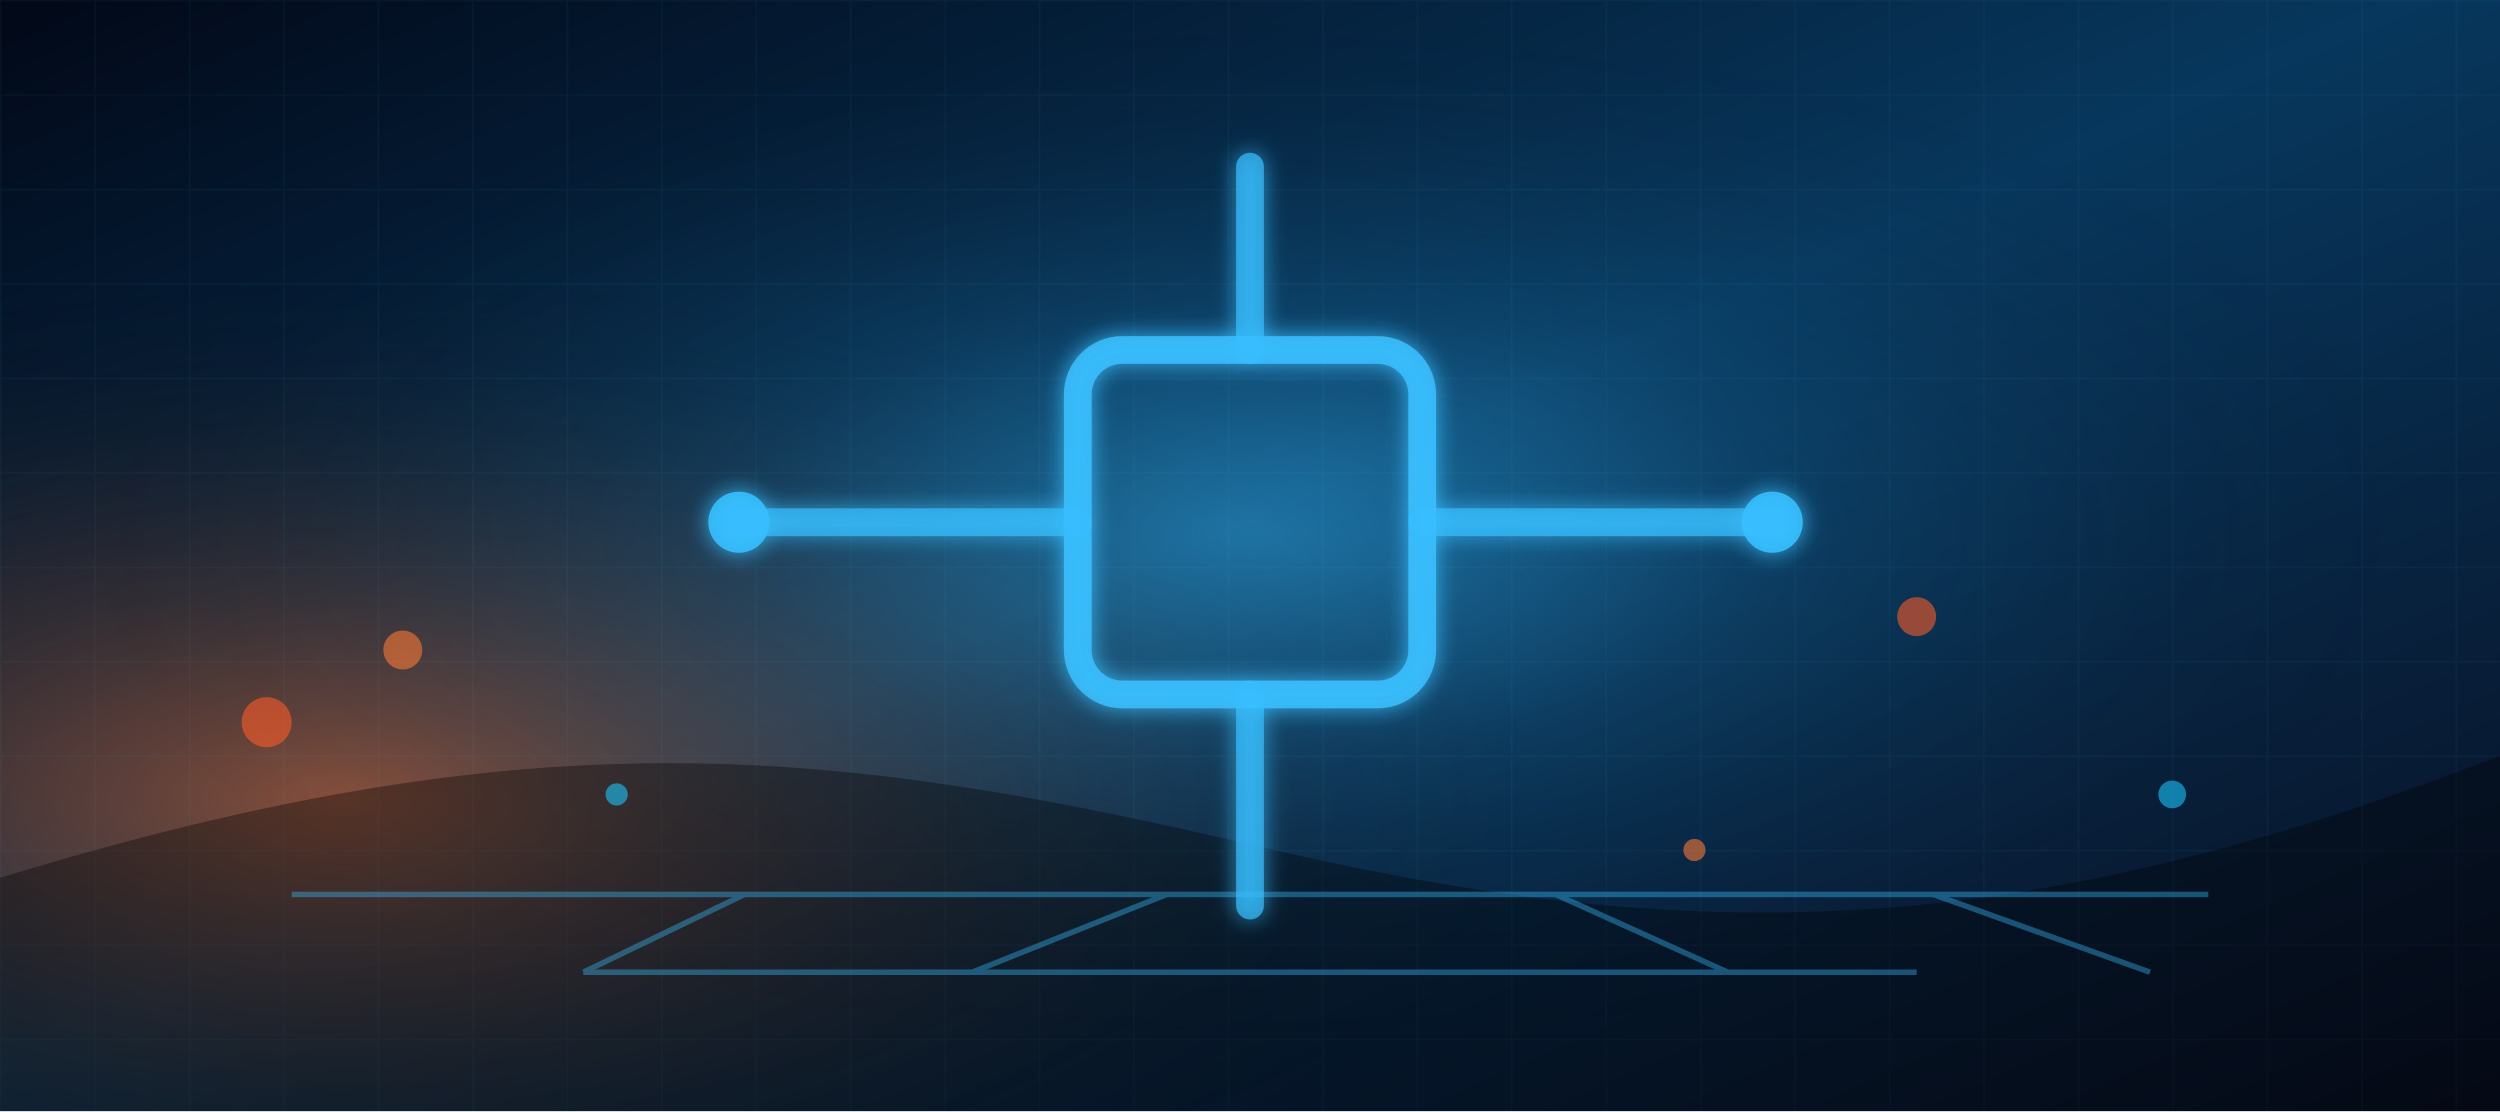
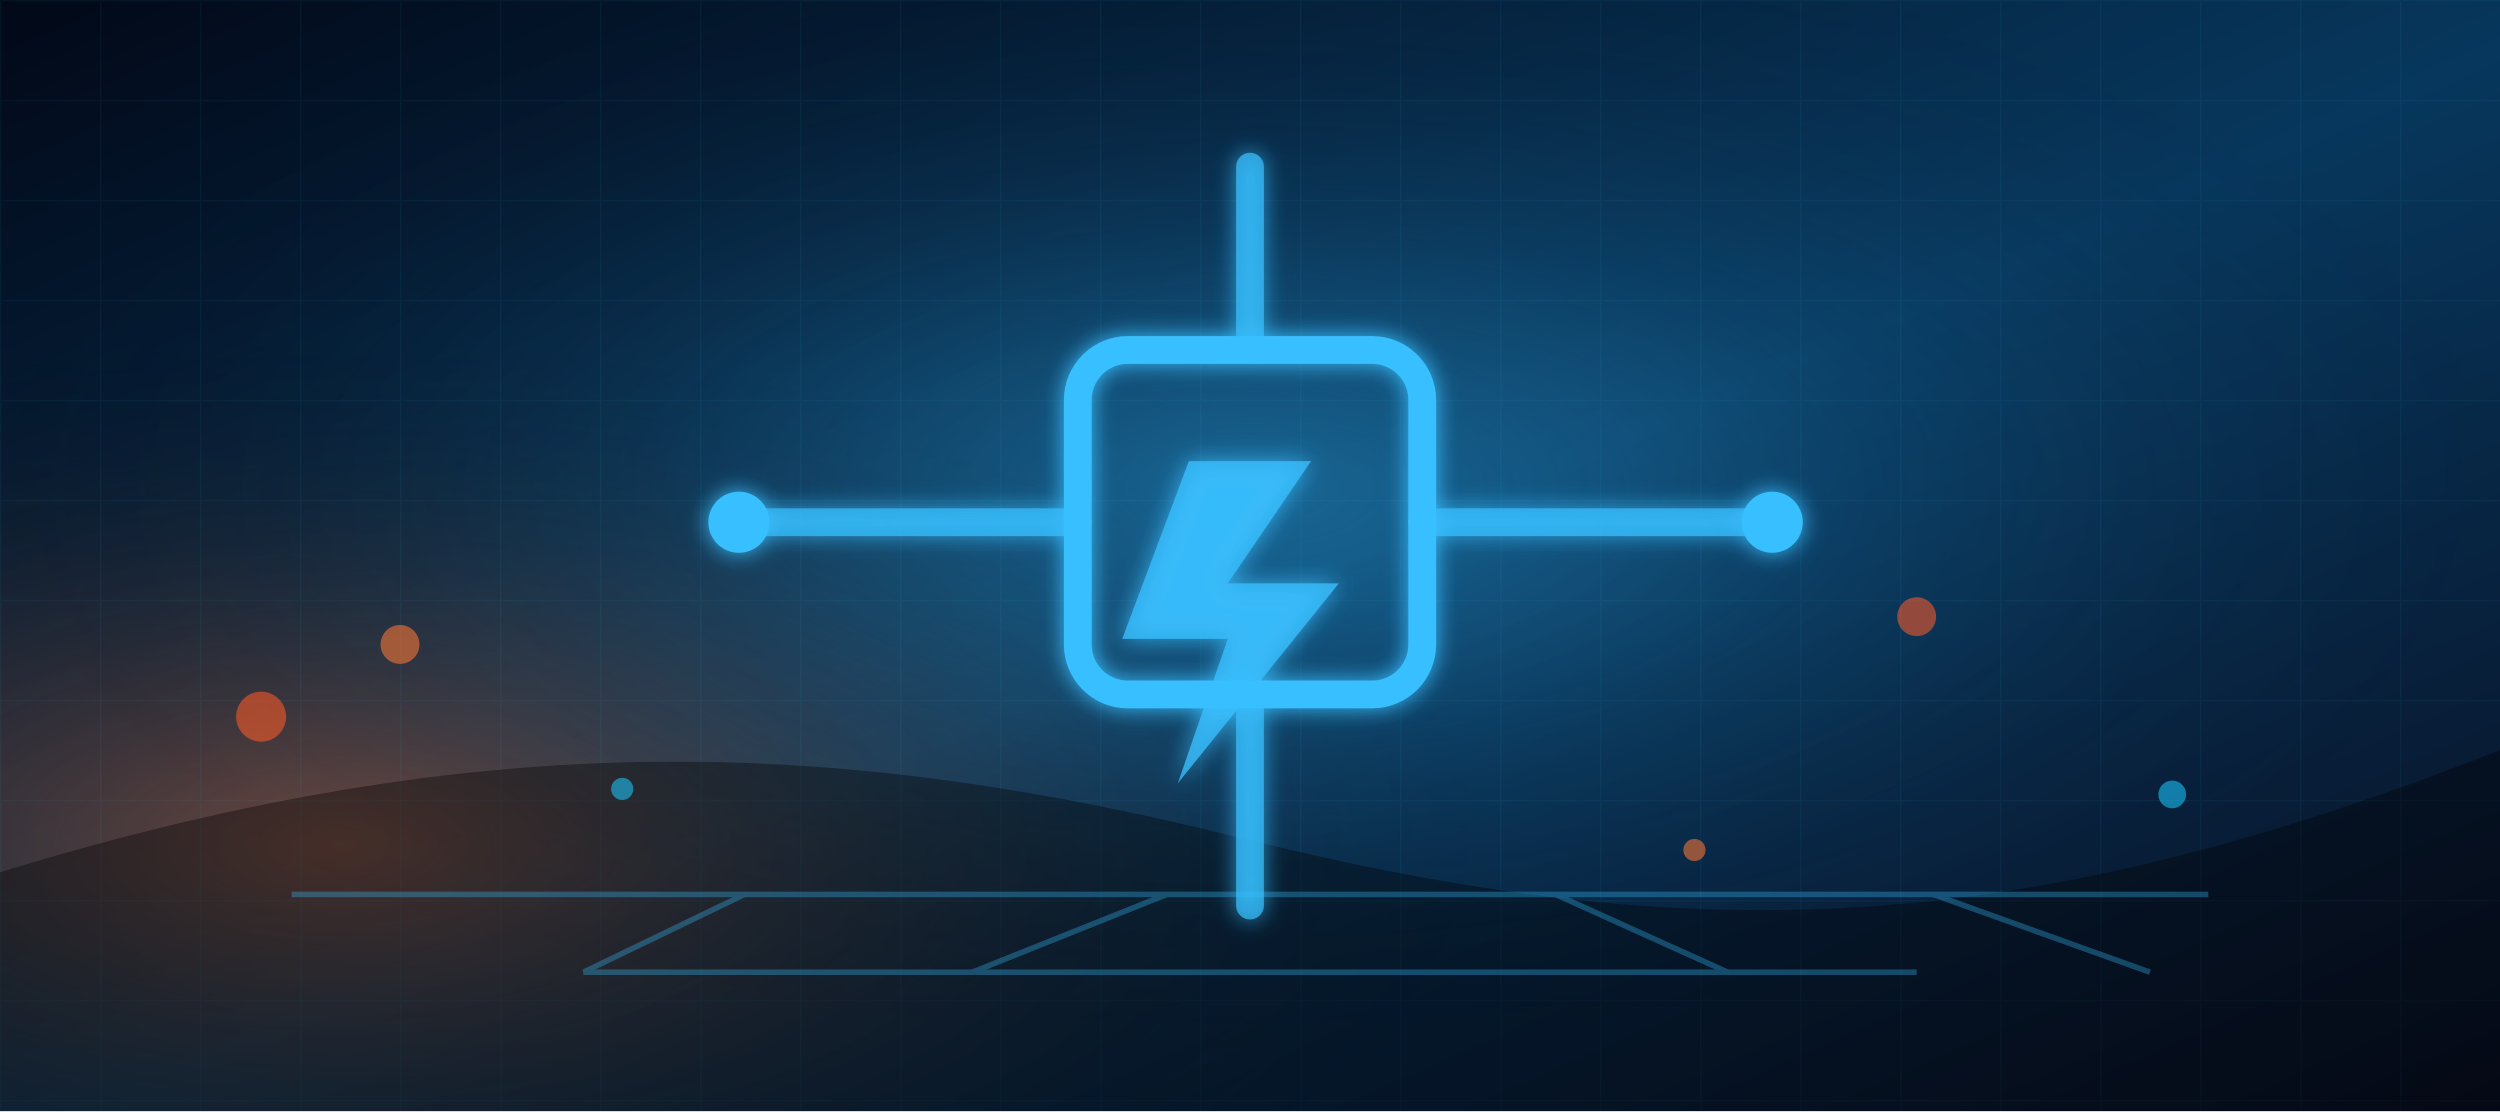
- <svg xmlns="http://www.w3.org/2000/svg" viewBox="0 0 900 400" role="img" aria-labelledby="title-ijeee_cover.svg desc-ijeee_cover.svg">
+ <svg xmlns="http://www.w3.org/2000/svg" viewBox="0 0 900 400" role="img" aria-labelledby="title-j3 desc-j3">
  <defs>
-     <linearGradient id="bg3" x1="0%" y1="0%" x2="100%" y2="100%">
+     <linearGradient id="bg-j3" x1="0%" y1="0%" x2="100%" y2="100%">
      <stop offset="0%" stop-color="#020817" />
-       <stop offset="48%" stop-color="#07375d" />
+       <stop offset="52%" stop-color="#07375d" />
      <stop offset="100%" stop-color="#080d20" />
    </linearGradient>
-     <radialGradient id="core3" cx="50%" cy="48%" r="48%">
-       <stop offset="0%" stop-color="#39bfff" stop-opacity="0.45" />
-       <stop offset="42%" stop-color="#39bfff" stop-opacity="0.12" />
+     <radialGradient id="core-j3" cx="50%" cy="44%" r="52%">
+       <stop offset="0%" stop-color="#39bfff" stop-opacity="0.36" />
+       <stop offset="46%" stop-color="#39bfff" stop-opacity="0.1" />
      <stop offset="100%" stop-color="#000000" stop-opacity="0" />
    </radialGradient>
-     <radialGradient id="warm3" cx="14%" cy="72%" r="48%">
-       <stop offset="0%" stop-color="#ff6b24" stop-opacity="0.7" />
+     <radialGradient id="warm-j3" cx="14%" cy="76%" r="46%">
+       <stop offset="0%" stop-color="#ff6b24" stop-opacity="0.58" />
      <stop offset="100%" stop-color="#000000" stop-opacity="0" />
    </radialGradient>
-     <pattern id="mesh3" width="34" height="34" patternUnits="userSpaceOnUse">
-       <path d="M34 0H0V34" fill="none" stroke="#43d4ff" stroke-opacity="0.05" stroke-width="1" />
+     <pattern id="mesh-j3" width="36" height="36" patternUnits="userSpaceOnUse">
+       <path d="M36 0H0V36" fill="none" stroke="#43d4ff" stroke-opacity="0.05" stroke-width="1" />
    </pattern>
-     <filter id="softGlow3" x="-30%" y="-30%" width="160%" height="160%">
+     <filter id="glow-j3" x="-30%" y="-30%" width="160%" height="160%">
      <feGaussianBlur stdDeviation="4" result="blur" />
      <feMerge>
        <feMergeNode in="blur" />
        <feMergeNode in="SourceGraphic" />
      </feMerge>
    </filter>
  </defs>
-   <rect width="900" height="400" fill="url(#bg3)" />
-   <rect width="900" height="400" fill="url(#warm3)" opacity="0.75" />
-   <rect width="900" height="400" fill="url(#core3)" />
-   <rect width="900" height="400" fill="url(#mesh3)" />
-   <path d="M0 316c190-58 296-48 450-12 160 38 278 35 450-32v128H0z" fill="#000000" opacity="0.35" />
-   <g opacity="0.58">
-     <circle cx="96" cy="260" r="9" fill="#ff5b27" />
-     <circle cx="145" cy="234" r="7" fill="#ff7a33" />
-     <circle cx="222" cy="286" r="4" fill="#1cc8ff" />
+   <rect width="900" height="400" fill="url(#bg-j3)" />
+   <rect width="900" height="400" fill="url(#warm-j3)" opacity="0.72" />
+   <rect width="900" height="400" fill="url(#core-j3)" />
+   <rect width="900" height="400" fill="url(#mesh-j3)" />
+   <path d="M0 314c176-54 304-48 448-12 162 40 280 36 452-32v130H0z" fill="#000000" opacity="0.36" />
+   <g opacity="0.56">
+     <circle cx="94" cy="258" r="9" fill="#ff5b27" />
+     <circle cx="144" cy="232" r="7" fill="#ff7a33" />
+     <circle cx="224" cy="284" r="4" fill="#1cc8ff" />
    <circle cx="690" cy="222" r="7" fill="#ff5b27" />
    <circle cx="782" cy="286" r="5" fill="#19c7ff" />
    <circle cx="610" cy="306" r="4" fill="#ff7a33" />
  </g>
-   <g filter="url(#softGlow3)">
-     <rect x="388" y="126" width="124" height="124" rx="16" fill="none" stroke="#39bfff" stroke-linecap="round" stroke-linejoin="round" stroke-width="10" opacity="0.86" />
-     <path d="M450 126V60M450 250v76M388 188h-78M512 188h82M310 188h-44M594 188h44" fill="none" stroke="#39bfff" stroke-linecap="round" stroke-linejoin="round" stroke-width="10" opacity="0.7" />
-     <circle cx="266" cy="188" r="11" fill="#39bfff" opacity="0.9" />
-     <circle cx="638" cy="188" r="11" fill="#39bfff" opacity="0.9" />
+   <g filter="url(#glow-j3)" stroke-linecap="round" stroke-linejoin="round">
+     <rect x="388" y="126" width="124" height="124" rx="18" fill="none" stroke="#39bfff" stroke-width="10" />
+     <path d="M450 126V60M450 250v76M388 188h-78M512 188h82M310 188h-44M594 188h44" fill="none" stroke="#39bfff" stroke-width="10" stroke-linecap="round" opacity="0.72" />
+     <circle cx="266" cy="188" r="11" fill="#39bfff" />
+     <circle cx="638" cy="188" r="11" fill="#39bfff" />
+     <path d="M428 166h44l-30 44h40l-58 72 18-52h-38z" fill="#39bfff" opacity="0.78" />
  </g>
-   <g opacity="0.38" stroke="#39bfff" stroke-width="2">
+   <g opacity="0.32" stroke="#39bfff" stroke-width="2" fill="none">
    <path d="M105 322h690" />
    <path d="M210 350h480" />
    <path d="M268 322l-58 28M420 322l-70 28M560 322l62 28M696 322l78 28" />
  </g>
</svg>
